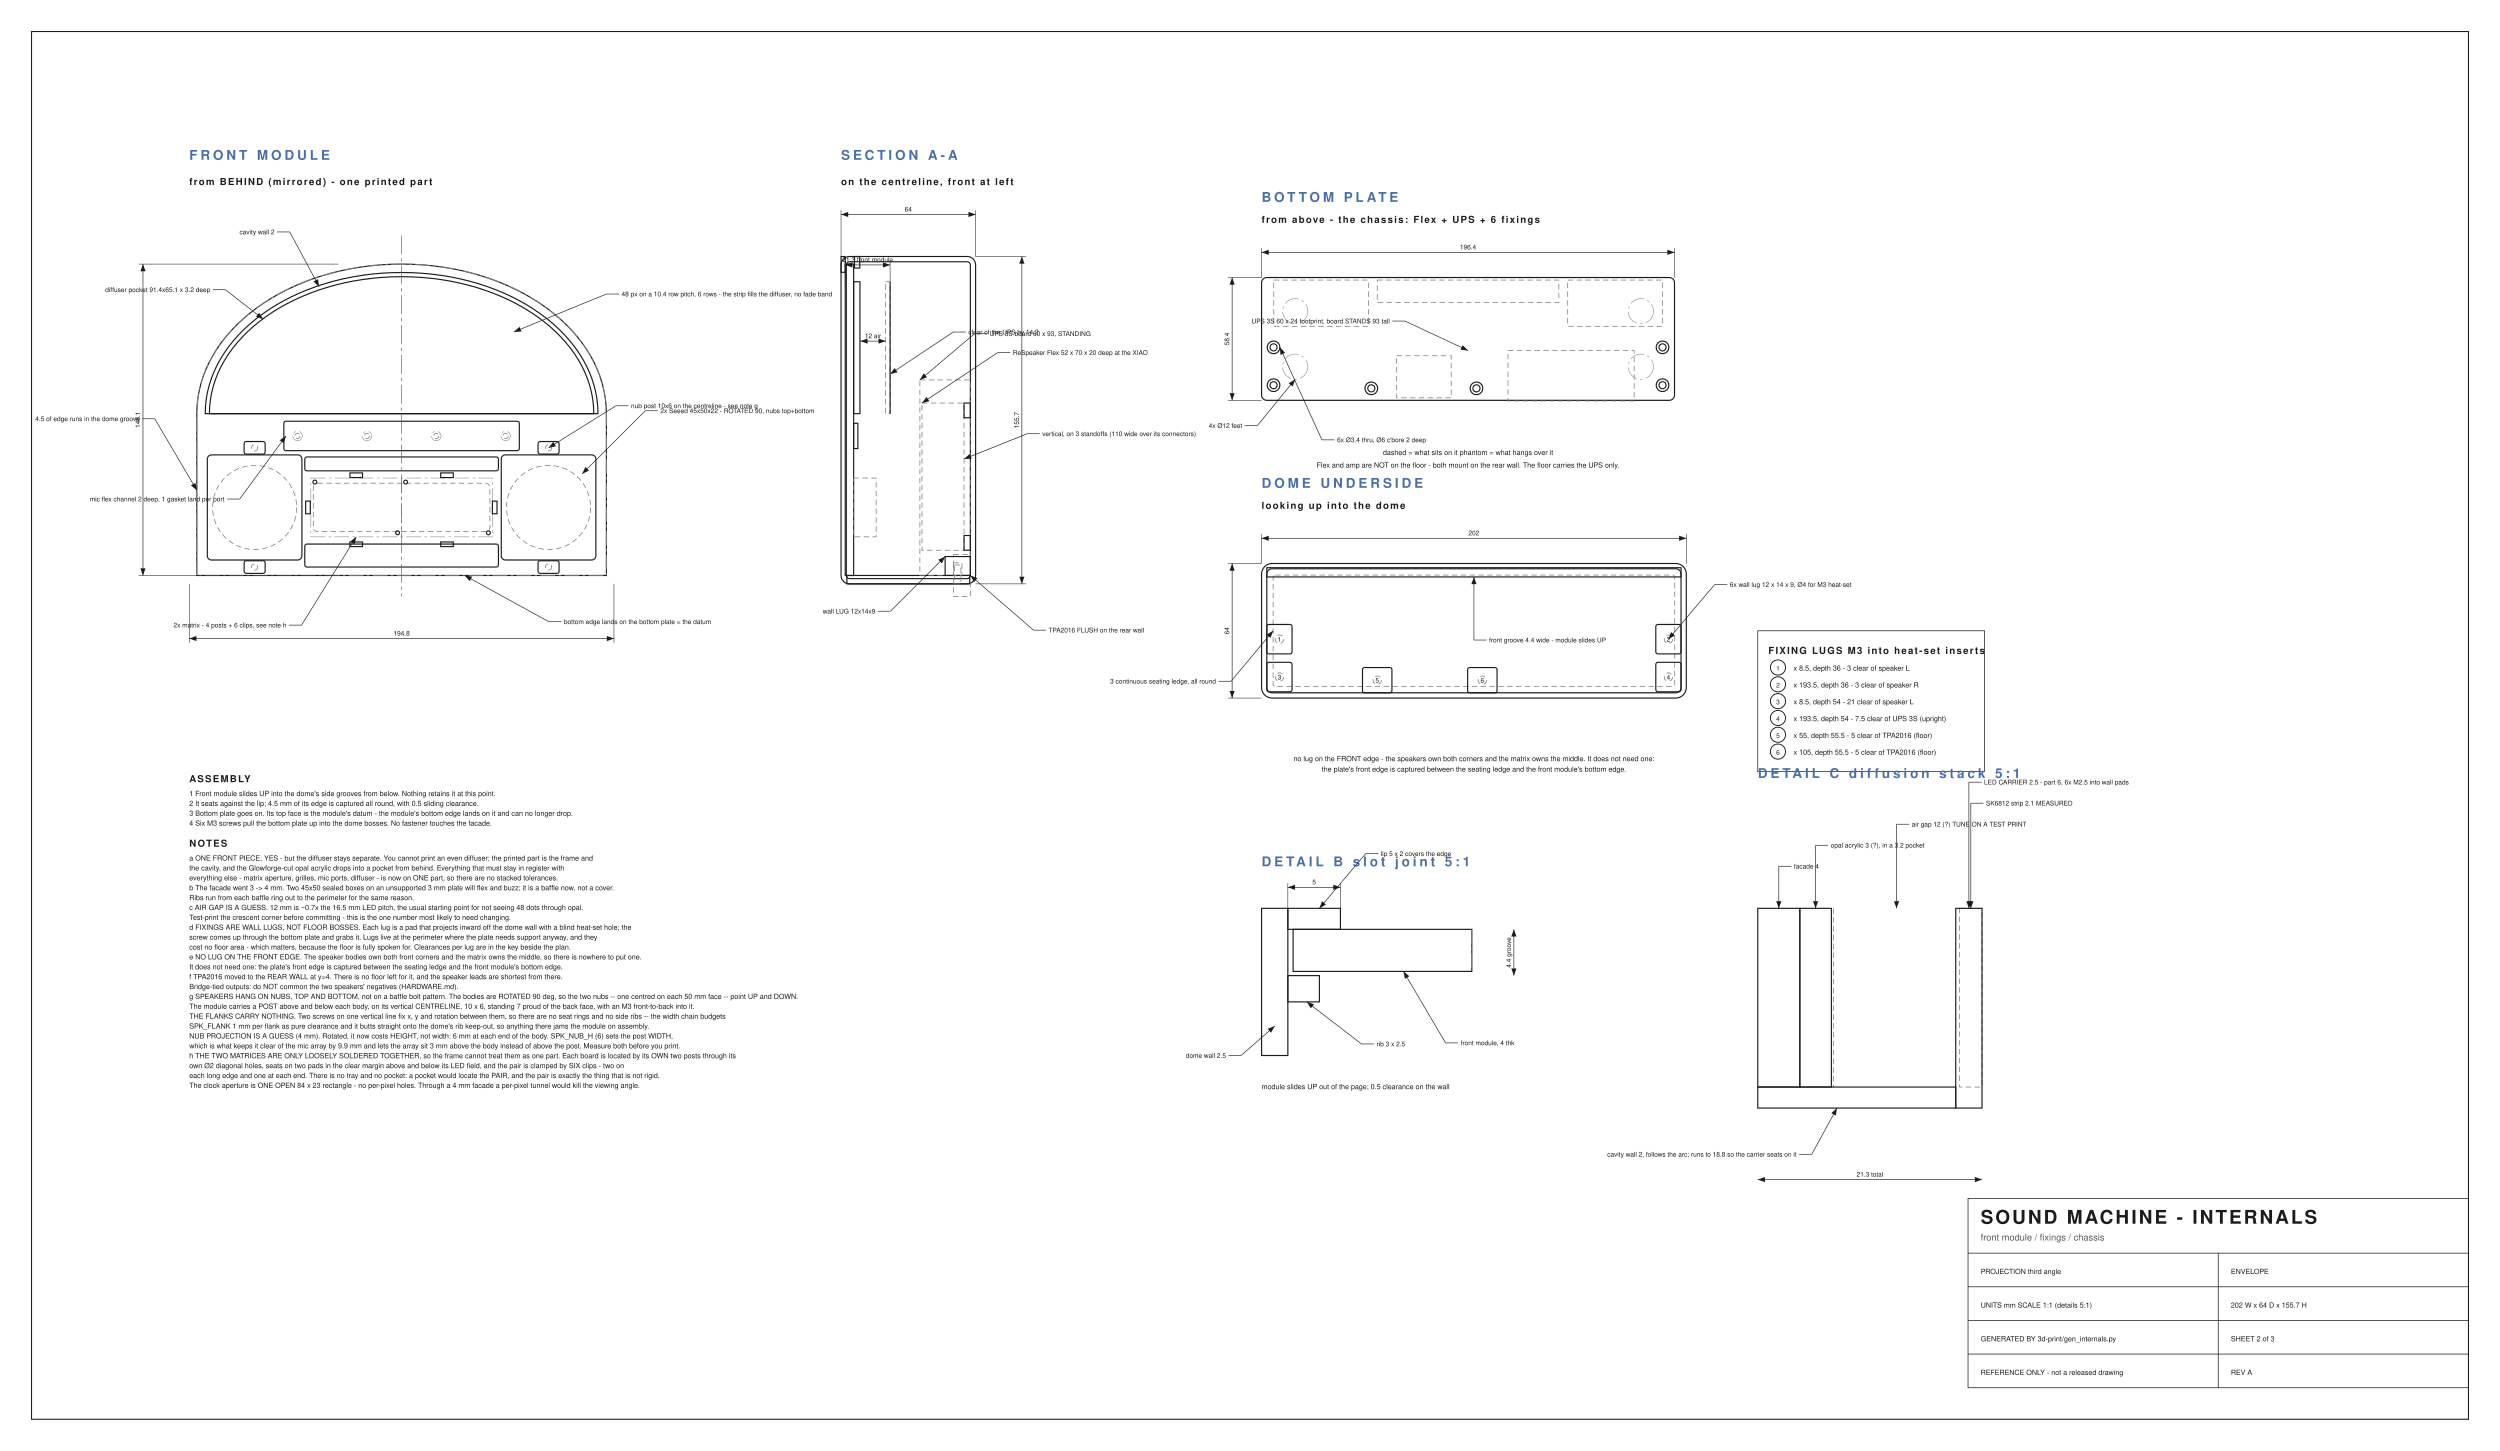
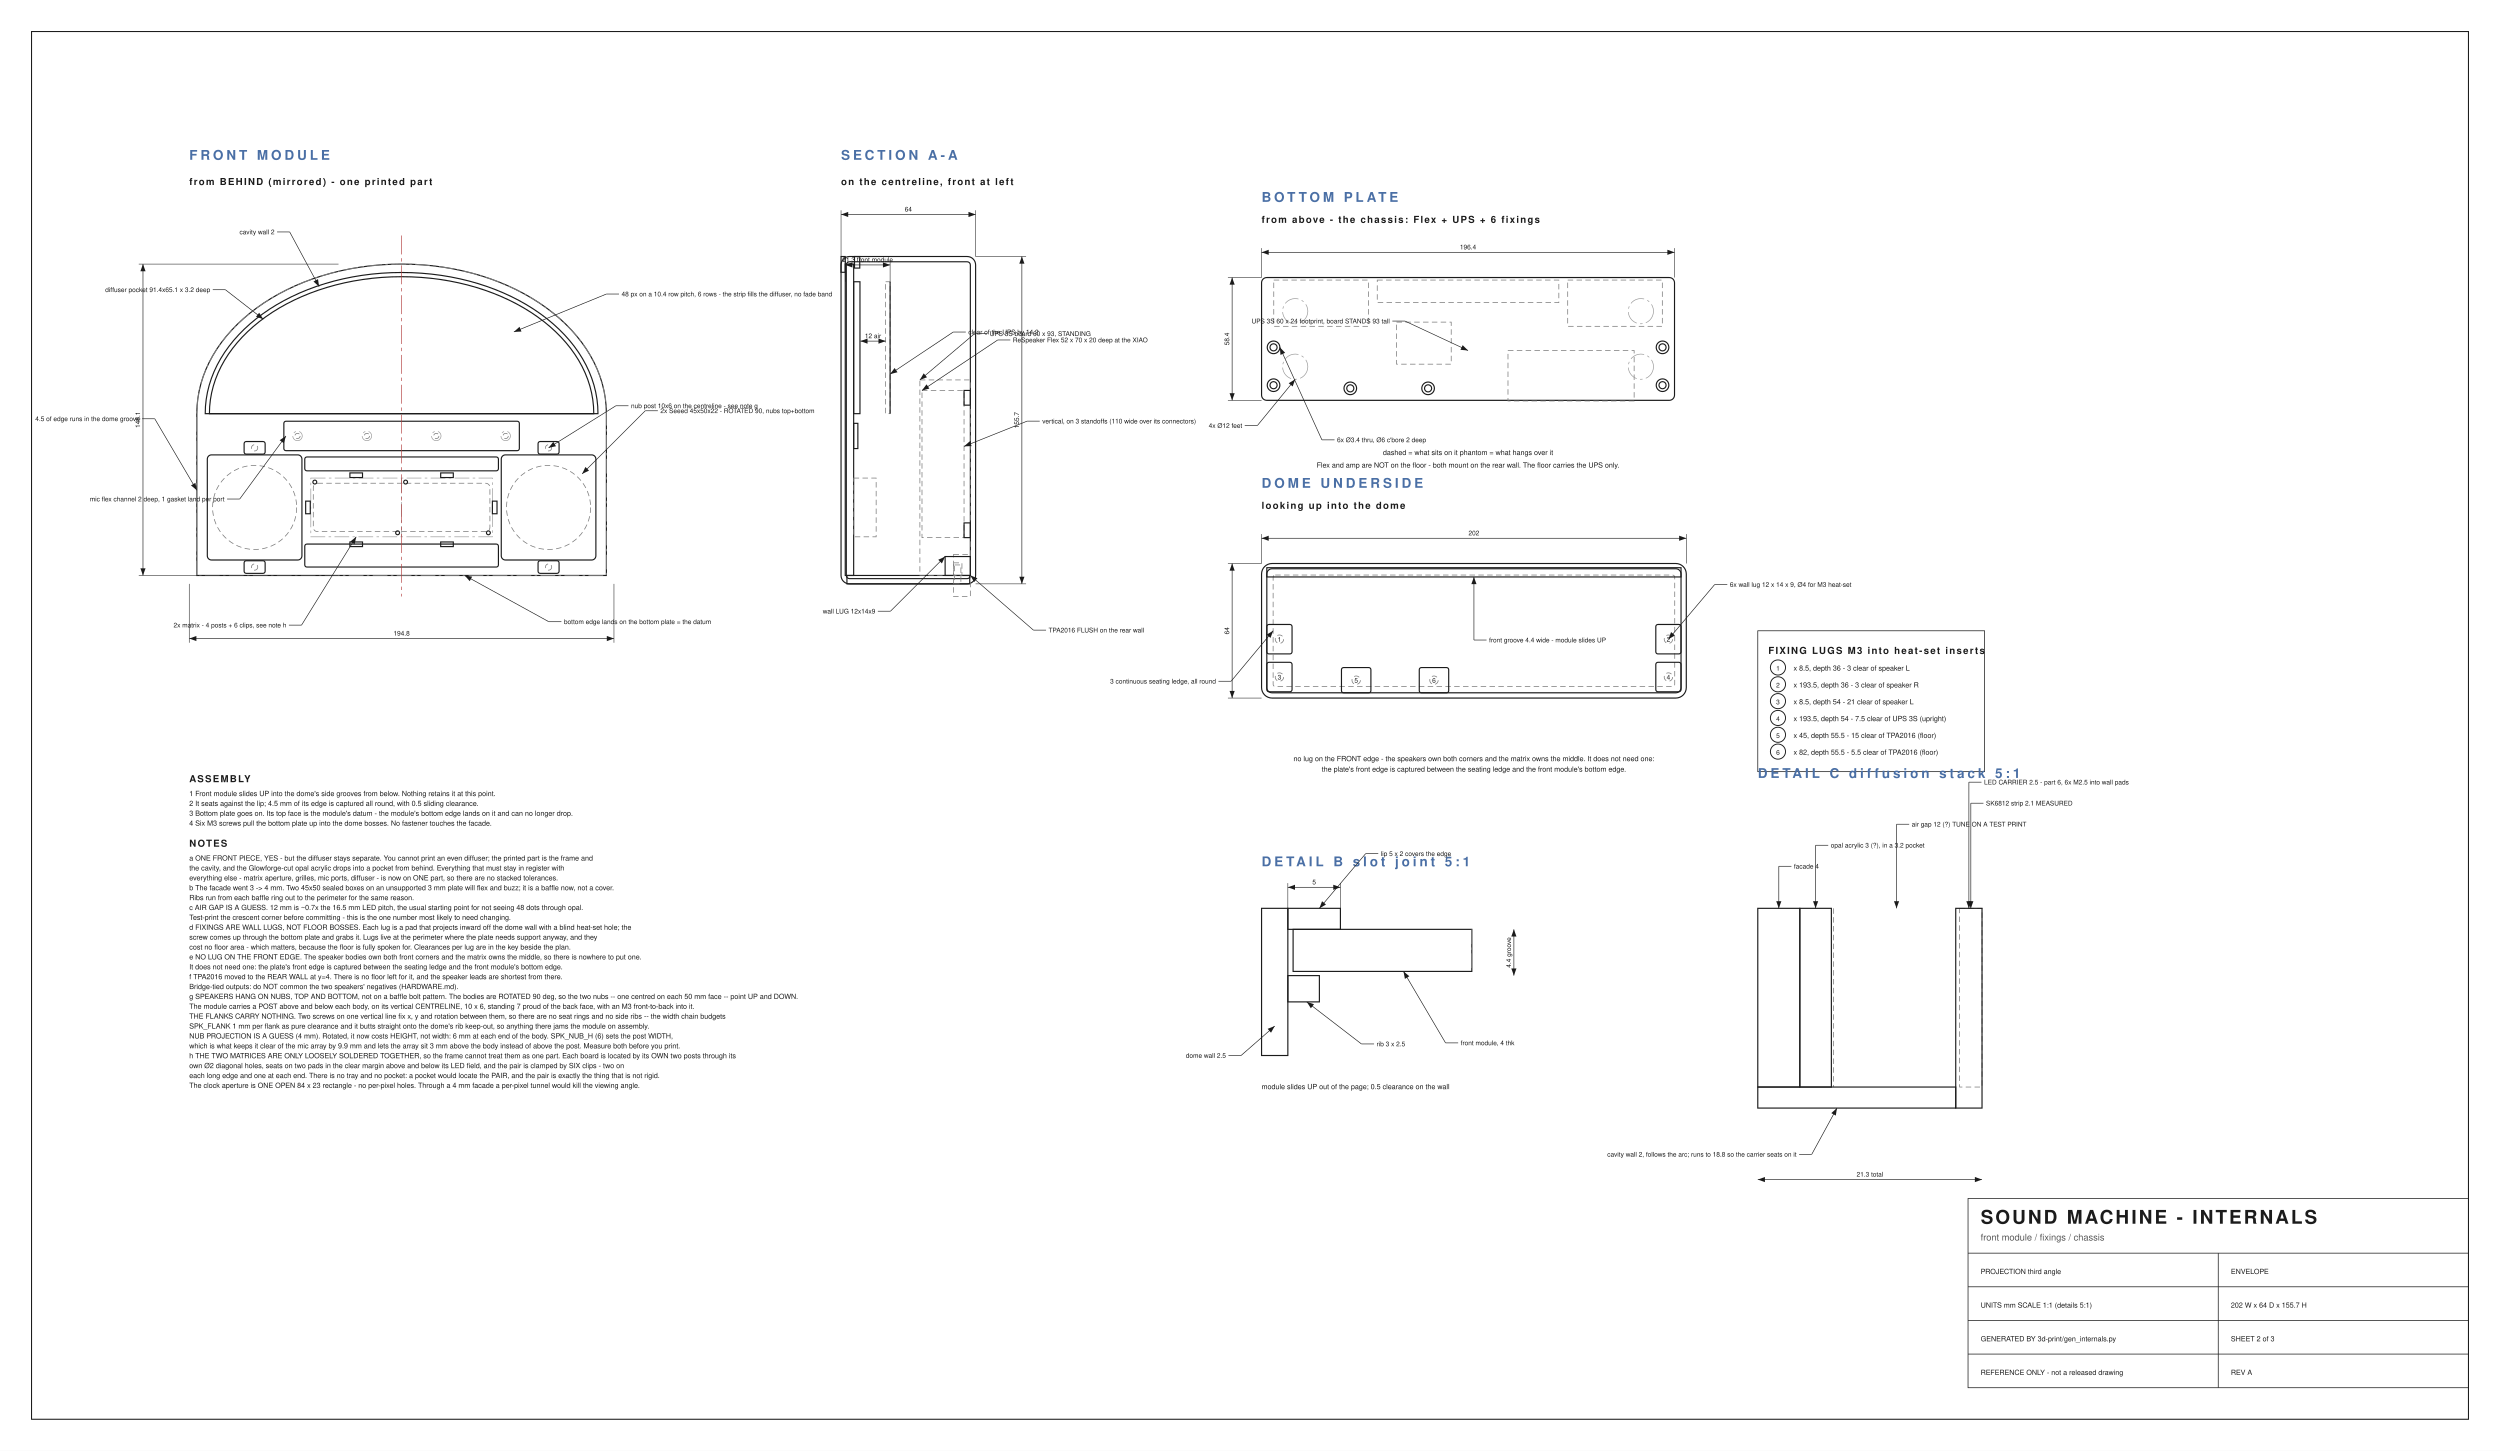
<svg xmlns="http://www.w3.org/2000/svg" version="1.1" width="1189mm" height="690mm" viewBox="0 0 1189 690">
  <defs>
    <marker id="arw" viewBox="0 0 10 10" refX="10" refY="5" markerWidth="3.4" markerHeight="3.4" orient="auto-start-reverse" markerUnits="userSpaceOnUse">
      <path d="M0,1.4 L10,5 L0,8.6 z" fill="#1b1b1b" />
    </marker>
    <style>
  text { font-family: "Helvetica Neue", Helvetica, Arial, sans-serif; fill:#1b1b1b; }
  .obj  { fill:none; stroke:#1b1b1b; stroke-width:0.55; }
  .hid  { fill:none; stroke:#7a7a7a; stroke-width:0.35; stroke-dasharray:2.6 1.6; }
  .phan { fill:none; stroke:#9a9a9a; stroke-width:0.32; stroke-dasharray:7 1.6 1.2 1.6; }
  .led  { fill:none; stroke:#9a9a9a; stroke-width:0.3; }
  .ctr  { fill:none; stroke:#b03a3a; stroke-width:0.3;  stroke-dasharray:9 1.8 1.6 1.8; }
  .dim  { fill:none; stroke:#1b1b1b; stroke-width:0.3; }
  .ext  { fill:none; stroke:#1b1b1b; stroke-width:0.25; }
  .traj { fill:none; stroke:#4a6fa5; stroke-width:0.35; stroke-dasharray:5 2; }
  .bal  { fill:#ffffff; stroke:#1b1b1b; stroke-width:0.45; }
  .dtx  { font-size:3.1px; }
  .balt { font-size:4.4px; font-weight:600; }
  .note { font-size:3.4px; }
  .lbl  { font-size:4.6px; font-weight:600; letter-spacing:0.6px; }
  .blk  { font-size:6.4px; font-weight:700; letter-spacing:1.4px; fill:#4a6fa5; }
  .ttl  { font-size:9px;   font-weight:700; letter-spacing:1px; }
  .sub  { font-size:4.4px; fill:#555; }
  .frame{ fill:none; stroke:#1b1b1b; stroke-width:0.5; }
  .tb   { fill:none; stroke:#1b1b1b; stroke-width:0.35; }
</style>
  </defs>
  <rect x="0" y="0" width="1189" height="690" fill="#ffffff" />
  <rect class="frame" x="15" y="15" width="1159" height="660" />
  <g id="FRONT-MODULE" transform="translate(90,122)">
    <text class="blk" x="0" y="-46" text-anchor="start">FRONT MODULE</text>
    <text class="lbl" x="0" y="-34" text-anchor="start">from BEHIND (mirrored) - one printed part</text>
    <g id="fm-body">
      <path class="obj" d="M3.6,151.69 V74.74 A97.4,71.14 0 0 1 198.4,74.74 V151.69 Z" />
      <path class="phan" d="M3.6,151.69 V74.74 A97.4,71.14 0 0 1 198.4,74.74 V151.69 Z" />
      <path class="obj" d="M9.6,74.74 A91.4,65.14 0 0 1 192.4,74.74 Z" />
      <path class="obj" d="M7.6,74.74 A93.4,67.14 0 0 1 194.4,74.74 Z" />
      <rect class="phan" x="57.82" y="105.37" width="86.36" height="27.94" />
      <line class="phan" x1="101" y1="105.37" x2="101" y2="133.31" />
      <path class="hid" d="M61,107.84 H141 A2,2 0 0 1 143,109.84 V128.84 A2,2 0 0 1 141,130.84 H61 A2,2 0 0 1 59,128.84 V109.84 A2,2 0 0 1 61,107.84 Z" />
      <circle class="obj" cx="59.725" cy="107.275" r="0.925" />
      <circle class="obj" cx="99.095" cy="131.405" r="0.925" />
      <circle class="obj" cx="102.905" cy="107.275" r="0.925" />
      <circle class="obj" cx="142.275" cy="131.405" r="0.925" />
      <rect class="obj" x="76.41" y="135.76" width="6" height="2.2" />
      <rect class="obj" x="76.41" y="102.92" width="6" height="2.2" />
      <rect class="obj" x="119.59" y="135.76" width="6" height="2.2" />
      <rect class="obj" x="119.59" y="102.92" width="6" height="2.2" />
      <rect class="obj" x="55.37" y="116.34" width="2.2" height="6" />
      <rect class="obj" x="144.18" y="116.34" width="2.2" height="6" />
      <path class="obj" d="M10.6,94.34 H51.6 A2,2 0 0 1 53.6,96.34 V142.34 A2,2 0 0 1 51.6,144.34 H10.6 A2,2 0 0 1 8.6,142.34 V96.34 A2,2 0 0 1 10.6,94.34 Z" />
      <circle class="hid" cx="31.1" cy="119.34" r="20" />
      <path class="obj" d="M27.1,144.69 H35.1 A1,1 0 0 1 36.1,145.69 V149.69 A1,1 0 0 1 35.1,150.69 H27.1 A1,1 0 0 1 26.1,149.69 V145.69 A1,1 0 0 1 27.1,144.69 Z" />
      <circle class="hid" cx="31.1" cy="147.69" r="1.5" />
      <path class="obj" d="M27.1,87.99 H35.1 A1,1 0 0 1 36.1,88.99 V92.99 A1,1 0 0 1 35.1,93.99 H27.1 A1,1 0 0 1 26.1,92.99 V88.99 A1,1 0 0 1 27.1,87.99 Z" />
      <circle class="hid" cx="31.1" cy="90.99" r="1.5" />
      <path class="obj" d="M150.4,94.34 H191.4 A2,2 0 0 1 193.4,96.34 V142.34 A2,2 0 0 1 191.4,144.34 H150.4 A2,2 0 0 1 148.4,142.34 V96.34 A2,2 0 0 1 150.4,94.34 Z" />
      <circle class="hid" cx="170.9" cy="119.34" r="20" />
      <path class="obj" d="M166.9,144.69 H174.9 A1,1 0 0 1 175.9,145.69 V149.69 A1,1 0 0 1 174.9,150.69 H166.9 A1,1 0 0 1 165.9,149.69 V145.69 A1,1 0 0 1 166.9,144.69 Z" />
      <circle class="hid" cx="170.9" cy="147.69" r="1.5" />
      <path class="obj" d="M166.9,87.99 H174.9 A1,1 0 0 1 175.9,88.99 V92.99 A1,1 0 0 1 174.9,93.99 H166.9 A1,1 0 0 1 165.9,92.99 V88.99 A1,1 0 0 1 166.9,87.99 Z" />
      <circle class="hid" cx="170.9" cy="90.99" r="1.5" />
      <path class="obj" d="M55.95,136.76 H146.05 A1,1 0 0 1 147.05,137.76 V146.69 A1,1 0 0 1 146.05,147.69 H55.95 A1,1 0 0 1 54.95,146.69 V137.76 A1,1 0 0 1 55.95,136.76 Z" />
      <path class="obj" d="M55.95,95.34 H146.05 A1,1 0 0 1 147.05,96.34 V100.92 A1,1 0 0 1 146.05,101.92 H55.95 A1,1 0 0 1 54.95,100.92 V96.34 A1,1 0 0 1 55.95,95.34 Z" />
      <path class="obj" d="M46,78.34 H156 A1,1 0 0 1 157,79.34 V91.34 A1,1 0 0 1 156,92.34 H46 A1,1 0 0 1 45,91.34 V79.34 A1,1 0 0 1 46,78.34 Z" />
      <circle class="hid" cx="51.5" cy="85.34" r="1.25" />
      <circle class="phan" cx="51.5" cy="85.34" r="2.25" />
      <circle class="hid" cx="84.5" cy="85.34" r="1.25" />
      <circle class="phan" cx="84.5" cy="85.34" r="2.25" />
      <circle class="hid" cx="117.5" cy="85.34" r="1.25" />
      <circle class="phan" cx="117.5" cy="85.34" r="2.25" />
      <circle class="hid" cx="150.5" cy="85.34" r="1.25" />
      <circle class="phan" cx="150.5" cy="85.34" r="2.25" />
    </g>
    <g id="fm-dims">
      <line class="ctr" x1="101" y1="-10" x2="101" y2="161.69" />
      <line class="ext" x1="0" y1="155.69" x2="0" y2="183.69" />
      <line class="ext" x1="202" y1="155.69" x2="202" y2="183.69" />
      <line class="dim" x1="0" y1="181.69" x2="202" y2="181.69" marker-start="url(#arw)" marker-end="url(#arw)" />
      <text class="dtx" x="101" y="180.29" text-anchor="middle">194.8</text>
      <line class="ext" x1="71" y1="3.6" x2="-24" y2="3.6" />
      <line class="ext" x1="71" y1="151.69" x2="-24" y2="151.69" />
      <line class="dim" x1="-22" y1="3.6" x2="-22" y2="151.69" marker-start="url(#arw)" marker-end="url(#arw)" />
      <text class="dtx" x="-23.4" y="77.645" text-anchor="middle" transform="rotate(-90 -23.4 77.645)">148.1</text>
      <line class="dim" x1="35.192" y1="29.793" x2="17.192" y2="15.793" marker-start="url(#arw)" />
      <line class="dim" x1="17.192" y1="15.793" x2="11.192" y2="15.793" />
      <text class="dtx" x="9.992" y="16.893" text-anchor="end">diffuser pocket 91.4x65.1 x 3.2 deep</text>
      <line class="dim" x1="61.772" y1="14.314" x2="47.772" y2="-11.686" marker-start="url(#arw)" />
      <line class="dim" x1="47.772" y1="-11.686" x2="41.772" y2="-11.686" />
      <text class="dtx" x="40.572" y="-10.586" text-anchor="end">cavity wall 2</text>
      <line class="dim" x1="154.4" y1="35.841" x2="198.4" y2="17.841" marker-start="url(#arw)" />
      <line class="dim" x1="198.4" y1="17.841" x2="204.4" y2="17.841" />
      <text class="dtx" x="205.6" y="18.941" text-anchor="start">48 px on a 10.4 row pitch, 6 rows - the strip fills the diffuser, no fade band</text>
      <line class="dim" x1="79.41" y1="133.31" x2="53.41" y2="175.31" marker-start="url(#arw)" />
      <line class="dim" x1="53.41" y1="175.31" x2="47.41" y2="175.31" />
      <text class="dtx" x="46.21" y="176.41" text-anchor="end">2x matrix - 4 posts + 6 clips, see note h</text>
      <line class="dim" x1="186.875" y1="103.365" x2="216.875" y2="73.365" marker-start="url(#arw)" />
      <line class="dim" x1="216.875" y1="73.365" x2="222.875" y2="73.365" />
      <text class="dtx" x="224.075" y="74.465" text-anchor="start">2x Seeed 45x50x22 - ROTATED 90, nubs top+bottom</text>
      <line class="dim" x1="170.9" y1="90.99" x2="202.9" y2="70.99" marker-start="url(#arw)" />
      <line class="dim" x1="202.9" y1="70.99" x2="208.9" y2="70.99" />
      <text class="dtx" x="210.1" y="72.09" text-anchor="start">nub post 10x6 on the centreline - see note g</text>
      <line class="dim" x1="46" y1="85.34" x2="24" y2="115.34" marker-start="url(#arw)" />
      <line class="dim" x1="24" y1="115.34" x2="18" y2="115.34" />
      <text class="dtx" x="16.8" y="116.44" text-anchor="end">mic flex channel 2 deep, 1 gasket land per port</text>
      <line class="dim" x1="3.6" y1="111.167" x2="-16.4" y2="77.167" marker-start="url(#arw)" />
      <line class="dim" x1="-16.4" y1="77.167" x2="-22.4" y2="77.167" />
      <text class="dtx" x="-23.6" y="78.267" text-anchor="end">4.5 of edge runs in the dome groove</text>
      <line class="dim" x1="131" y1="151.69" x2="171" y2="173.69" marker-start="url(#arw)" />
      <line class="dim" x1="171" y1="173.69" x2="177" y2="173.69" />
      <text class="dtx" x="178.2" y="174.79" text-anchor="start">bottom edge lands on the bottom plate = the datum</text>
    </g>
  </g>
  <g id="SECTION-AA" transform="translate(400,122)">
    <text class="blk" x="0" y="-46" text-anchor="start">SECTION A-A</text>
    <text class="lbl" x="0" y="-34" text-anchor="start">on the centreline, front at left</text>
    <g id="sec-dome">
      <path class="obj" d="M4,0 H60 A4,4 0 0 1 64,4 V151.69 A4,4 0 0 1 60,155.69 H4 A4,4 0 0 1 0,151.69 V4 A4,4 0 0 1 4,0 Z" />
      <path class="obj" d="M4,2.5 H60 A1.5,1.5 0 0 1 61.5,4 V151.69 A1.5,1.5 0 0 1 60,153.19 H4 A1.5,1.5 0 0 1 2.5,151.69 V4 A1.5,1.5 0 0 1 4,2.5 Z" />
      <rect class="obj" x="0" y="0" width="2" height="7.5" />
      <rect class="obj" x="6.4" y="0" width="2.5" height="5.5" />
    </g>
    <g id="sec-front-module">
      <rect class="obj" x="2" y="3.6" width="4" height="148.09" />
      <rect class="obj" x="6" y="12" width="3" height="62.74" />
      <rect class="hid" x="21.2" y="12" width="2.13" height="62.74" />
      <line class="obj" x1="23.33" y1="12" x2="23.33" y2="74.74" />
      <rect class="hid" x="6" y="105.37" width="10.7" height="27.94" />
      <rect class="obj" x="6" y="79.34" width="2" height="12" />
    </g>
    <g id="sec-internals">
      <rect class="obj" x="2.8" y="151.69" width="58.4" height="4" />
      <rect class="hid" x="37.5" y="58.69" width="24" height="93" />
      <rect class="hid" x="53.5" y="141.69" width="8" height="20" />
-       <rect class="hid" x="38.5" y="69.69" width="20" height="70" />
-       <rect class="obj" x="58.5" y="132.69" width="3" height="7" />
-       <rect class="obj" x="58.5" y="69.69" width="3" height="7" />
+       <rect class="hid" x="38.5" y="63.69" width="20" height="70" />
+       <rect class="obj" x="58.5" y="126.69" width="3" height="7" />
+       <rect class="obj" x="58.5" y="63.69" width="3" height="7" />
      <rect class="obj" x="49.5" y="142.69" width="12" height="9" />
      <rect class="hid" x="53.5" y="145.69" width="4" height="6" />
      <rect class="hid" x="54" y="146.69" width="3" height="9" />
    </g>
    <g id="sec-dims">
      <line class="ext" x1="0" y1="0" x2="0" y2="-22" />
      <line class="ext" x1="64" y1="0" x2="64" y2="-22" />
      <line class="dim" x1="0" y1="-20" x2="64" y2="-20" marker-start="url(#arw)" marker-end="url(#arw)" />
      <text class="dtx" x="32" y="-21.4" text-anchor="middle">64</text>
      <line class="ext" x1="64" y1="0" x2="88" y2="0" />
      <line class="ext" x1="64" y1="155.69" x2="88" y2="155.69" />
      <line class="dim" x1="86" y1="0" x2="86" y2="155.69" marker-start="url(#arw)" marker-end="url(#arw)" />
      <text class="dtx" x="84.6" y="77.845" text-anchor="middle" transform="rotate(-90 84.6 77.845)">155.7</text>
      <line class="ext" x1="2" y1="12" x2="2" y2="2" />
      <line class="ext" x1="23.33" y1="12" x2="23.33" y2="2" />
      <line class="dim" x1="2" y1="4" x2="23.33" y2="4" marker-start="url(#arw)" marker-end="url(#arw)" />
      <text class="dtx" x="12.665" y="2.6" text-anchor="middle">21.3 front module</text>
      <line class="dim" x1="9.2" y1="40.233" x2="21.2" y2="40.233" marker-start="url(#arw)" marker-end="url(#arw)" />
      <text class="dtx" x="15.2" y="38.833" text-anchor="middle">12 air</text>
      <line class="dim" x1="23.33" y1="55.918" x2="53.33" y2="35.918" marker-start="url(#arw)" />
      <line class="dim" x1="53.33" y1="35.918" x2="59.33" y2="35.918" />
      <text class="dtx" x="60.53" y="37.018" text-anchor="start">clear of the UPS by 14.2</text>
      <line class="dim" x1="37.5" y1="58.69" x2="63.5" y2="36.69" marker-start="url(#arw)" />
      <line class="dim" x1="63.5" y1="36.69" x2="69.5" y2="36.69" />
      <text class="dtx" x="70.7" y="37.79" text-anchor="start">UPS 3S board 60 x 93, STANDING</text>
      <line class="dim" x1="61.5" y1="151.69" x2="91.5" y2="177.69" marker-start="url(#arw)" />
      <line class="dim" x1="91.5" y1="177.69" x2="97.5" y2="177.69" />
      <text class="dtx" x="98.7" y="178.79" text-anchor="start">TPA2016 FLUSH on the rear wall</text>
      <line class="dim" x1="49.5" y1="142.69" x2="23.5" y2="168.69" marker-start="url(#arw)" />
      <line class="dim" x1="23.5" y1="168.69" x2="17.5" y2="168.69" />
      <text class="dtx" x="16.3" y="169.79" text-anchor="end">wall LUG 12x14x9</text>
-       <line class="dim" x1="38.5" y1="69.69" x2="74.5" y2="45.69" marker-start="url(#arw)" />
-       <line class="dim" x1="74.5" y1="45.69" x2="80.5" y2="45.69" />
-       <text class="dtx" x="81.7" y="46.79" text-anchor="start">ReSpeaker Flex 52 x 70 x 20 deep at the XIAO</text>
-       <line class="dim" x1="58.5" y1="96.29" x2="88.5" y2="84.29" marker-start="url(#arw)" />
-       <line class="dim" x1="88.5" y1="84.29" x2="94.5" y2="84.29" />
-       <text class="dtx" x="95.7" y="85.39" text-anchor="start">vertical, on 3 standoffs (110 wide over its connectors)</text>
+       <line class="dim" x1="38.5" y1="63.69" x2="74.5" y2="39.69" marker-start="url(#arw)" />
+       <line class="dim" x1="74.5" y1="39.69" x2="80.5" y2="39.69" />
+       <text class="dtx" x="81.7" y="40.79" text-anchor="start">ReSpeaker Flex 52 x 70 x 20 deep at the XIAO</text>
+       <line class="dim" x1="58.5" y1="90.29" x2="88.5" y2="78.29" marker-start="url(#arw)" />
+       <line class="dim" x1="88.5" y1="78.29" x2="94.5" y2="78.29" />
+       <text class="dtx" x="95.7" y="79.39" text-anchor="start">vertical, on 3 standoffs (110 wide over its connectors)</text>
    </g>
  </g>
  <g id="BOTTOM-PLATE" transform="translate(600,132)">
    <text class="blk" x="0" y="-36" text-anchor="start">BOTTOM PLATE</text>
    <text class="lbl" x="0" y="-26" text-anchor="start">from above - the chassis: Flex + UPS + 6 fixings</text>
    <g id="bp-body">
      <path class="obj" d="M2.5,0 H193.9 A2.5,2.5 0 0 1 196.4,2.5 V55.9 A2.5,2.5 0 0 1 193.9,58.4 H2.5 A2.5,2.5 0 0 1 0,55.9 V2.5 A2.5,2.5 0 0 1 2.5,0 Z" />
      <rect class="hid" x="5.8" y="1.2" width="45" height="22" />
      <rect class="hid" x="145.6" y="1.2" width="45" height="22" />
      <rect class="hid" x="55.02" y="1.2" width="86.36" height="10.7" />
      <rect class="hid" x="117.2" y="34.7" width="60" height="24" />
-       <rect class="hid" x="64.2" y="37.2" width="26" height="20" />
+       <rect class="hid" x="64.2" y="21.2" width="26" height="20" />
      <circle class="obj" cx="5.7" cy="33.2" r="1.7" />
      <circle class="obj" cx="5.7" cy="33.2" r="3" />
      <circle class="obj" cx="190.7" cy="33.2" r="1.7" />
      <circle class="obj" cx="190.7" cy="33.2" r="3" />
      <circle class="obj" cx="5.7" cy="51.2" r="1.7" />
      <circle class="obj" cx="5.7" cy="51.2" r="3" />
      <circle class="obj" cx="190.7" cy="51.2" r="1.7" />
      <circle class="obj" cx="190.7" cy="51.2" r="3" />
-       <circle class="obj" cx="52.2" cy="52.7" r="1.7" />
-       <circle class="obj" cx="52.2" cy="52.7" r="3" />
-       <circle class="obj" cx="102.2" cy="52.7" r="1.7" />
-       <circle class="obj" cx="102.2" cy="52.7" r="3" />
+       <circle class="obj" cx="42.2" cy="52.7" r="1.7" />
+       <circle class="obj" cx="42.2" cy="52.7" r="3" />
+       <circle class="obj" cx="79.2" cy="52.7" r="1.7" />
+       <circle class="obj" cx="79.2" cy="52.7" r="3" />
      <circle class="phan" cx="16" cy="16" r="6" />
      <circle class="phan" cx="16" cy="42.4" r="6" />
      <circle class="phan" cx="180.4" cy="16" r="6" />
      <circle class="phan" cx="180.4" cy="42.4" r="6" />
    </g>
    <g id="bp-dims">
      <line class="ext" x1="0" y1="0" x2="0" y2="-14" />
      <line class="ext" x1="196.4" y1="0" x2="196.4" y2="-14" />
      <line class="dim" x1="0" y1="-12" x2="196.4" y2="-12" marker-start="url(#arw)" marker-end="url(#arw)" />
      <text class="dtx" x="98.2" y="-13.4" text-anchor="middle">196.4</text>
      <line class="ext" x1="0" y1="0" x2="-16" y2="0" />
      <line class="ext" x1="0" y1="58.4" x2="-16" y2="58.4" />
      <line class="dim" x1="-14" y1="0" x2="-14" y2="58.4" marker-start="url(#arw)" marker-end="url(#arw)" />
      <text class="dtx" x="-15.4" y="29.2" text-anchor="middle" transform="rotate(-90 -15.4 29.2)">58.4</text>
      <text class="note" x="98.2" y="90.4" text-anchor="middle">Flex and amp are NOT on the floor - both mount on the rear wall. The floor carries the UPS only.</text>
      <line class="dim" x1="98.2" y1="34.7" x2="68.2" y2="20.7" marker-start="url(#arw)" />
      <line class="dim" x1="68.2" y1="20.7" x2="62.2" y2="20.7" />
      <text class="dtx" x="61" y="21.8" text-anchor="end">UPS 3S 60 x 24 footprint, board STANDS 93 tall</text>
      <line class="dim" x1="8.7" y1="33.2" x2="28.7" y2="77.2" marker-start="url(#arw)" />
      <line class="dim" x1="28.7" y1="77.2" x2="34.7" y2="77.2" />
      <text class="dtx" x="35.9" y="78.3" text-anchor="start">6x Ø3.4 thru, Ø6 c'bore 2 deep</text>
      <line class="dim" x1="16" y1="48.4" x2="-2" y2="70.4" marker-start="url(#arw)" />
      <line class="dim" x1="-2" y1="70.4" x2="-8" y2="70.4" />
      <text class="dtx" x="-9.2" y="71.5" text-anchor="end">4x Ø12 feet</text>
      <text class="note" x="98.2" y="84.4" text-anchor="middle">dashed = what sits on it   phantom = what hangs over it</text>
    </g>
  </g>
  <g id="DOME-UNDERSIDE" transform="translate(600,268)">
    <text class="blk" x="0" y="-36" text-anchor="start">DOME UNDERSIDE</text>
    <text class="lbl" x="0" y="-26" text-anchor="start">looking up into the dome</text>
    <g id="du-body">
      <path class="obj" d="M5,0 H197 A5,5 0 0 1 202,5 V59 A5,5 0 0 1 197,64 H5 A5,5 0 0 1 0,59 V5 A5,5 0 0 1 5,0 Z" />
      <path class="obj" d="M5,2.5 H197 A2.5,2.5 0 0 1 199.5,5 V59 A2.5,2.5 0 0 1 197,61.5 H5 A2.5,2.5 0 0 1 2.5,59 V5 A2.5,2.5 0 0 1 5,2.5 Z" />
      <path class="hid" d="M6.5,5.5 H195.5 A1,1 0 0 1 196.5,6.5 V57.5 A1,1 0 0 1 195.5,58.5 H6.5 A1,1 0 0 1 5.5,57.5 V6.5 A1,1 0 0 1 6.5,5.5 Z" />
      <rect class="obj" x="2.5" y="2" width="197" height="4.4" />
      <path class="obj" d="M3.5,29 H13.5 A1,1 0 0 1 14.5,30 V42 A1,1 0 0 1 13.5,43 H3.5 A1,1 0 0 1 2.5,42 V30 A1,1 0 0 1 3.5,29 Z" />
      <circle class="hid" cx="8.5" cy="36" r="2" />
      <path class="obj" d="M188.5,29 H198.5 A1,1 0 0 1 199.5,30 V42 A1,1 0 0 1 198.5,43 H188.5 A1,1 0 0 1 187.5,42 V30 A1,1 0 0 1 188.5,29 Z" />
      <circle class="hid" cx="193.5" cy="36" r="2" />
      <path class="obj" d="M3.5,47 H13.5 A1,1 0 0 1 14.5,48 V60 A1,1 0 0 1 13.5,61 H3.5 A1,1 0 0 1 2.5,60 V48 A1,1 0 0 1 3.5,47 Z" />
      <circle class="hid" cx="8.5" cy="54" r="2" />
      <path class="obj" d="M188.5,47 H198.5 A1,1 0 0 1 199.5,48 V60 A1,1 0 0 1 198.5,61 H188.5 A1,1 0 0 1 187.5,60 V48 A1,1 0 0 1 188.5,47 Z" />
      <circle class="hid" cx="193.5" cy="54" r="2" />
-       <path class="obj" d="M49,49.5 H61 A1,1 0 0 1 62,50.5 V60.5 A1,1 0 0 1 61,61.5 H49 A1,1 0 0 1 48,60.5 V50.5 A1,1 0 0 1 49,49.5 Z" />
-       <circle class="hid" cx="55" cy="55.5" r="2" />
-       <path class="obj" d="M99,49.5 H111 A1,1 0 0 1 112,50.5 V60.5 A1,1 0 0 1 111,61.5 H99 A1,1 0 0 1 98,60.5 V50.5 A1,1 0 0 1 99,49.5 Z" />
-       <circle class="hid" cx="105" cy="55.5" r="2" />
+       <path class="obj" d="M39,49.5 H51 A1,1 0 0 1 52,50.5 V60.5 A1,1 0 0 1 51,61.5 H39 A1,1 0 0 1 38,60.5 V50.5 A1,1 0 0 1 39,49.5 Z" />
+       <circle class="hid" cx="45" cy="55.5" r="2" />
+       <path class="obj" d="M76,49.5 H88 A1,1 0 0 1 89,50.5 V60.5 A1,1 0 0 1 88,61.5 H76 A1,1 0 0 1 75,60.5 V50.5 A1,1 0 0 1 76,49.5 Z" />
+       <circle class="hid" cx="82" cy="55.5" r="2" />
    </g>
    <g id="du-dims">
      <line class="ext" x1="0" y1="0" x2="0" y2="-14" />
      <line class="ext" x1="202" y1="0" x2="202" y2="-14" />
      <line class="dim" x1="0" y1="-12" x2="202" y2="-12" marker-start="url(#arw)" marker-end="url(#arw)" />
      <text class="dtx" x="101" y="-13.4" text-anchor="middle">202</text>
      <line class="ext" x1="0" y1="0" x2="-16" y2="0" />
      <line class="ext" x1="0" y1="64" x2="-16" y2="64" />
      <line class="dim" x1="-14" y1="0" x2="-14" y2="64" marker-start="url(#arw)" marker-end="url(#arw)" />
      <text class="dtx" x="-15.4" y="32" text-anchor="middle" transform="rotate(-90 -15.4 32)">64</text>
      <line class="dim" x1="5.5" y1="32" x2="-14.5" y2="56" marker-start="url(#arw)" />
      <line class="dim" x1="-14.5" y1="56" x2="-20.5" y2="56" />
      <text class="dtx" x="-21.7" y="57.1" text-anchor="end">3 continuous seating ledge, all round</text>
      <line class="dim" x1="101" y1="6.4" x2="101" y2="36.4" marker-start="url(#arw)" />
      <line class="dim" x1="101" y1="36.4" x2="107" y2="36.4" />
      <text class="dtx" x="108.2" y="37.5" text-anchor="start">front groove 4.4 wide - module slides UP</text>
      <text class="dtx" x="8.5" y="37.2" text-anchor="middle">1</text>
      <text class="dtx" x="193.5" y="37.2" text-anchor="middle">2</text>
      <text class="dtx" x="8.5" y="55.2" text-anchor="middle">3</text>
      <text class="dtx" x="193.5" y="55.2" text-anchor="middle">4</text>
-       <text class="dtx" x="55" y="56.7" text-anchor="middle">5</text>
-       <text class="dtx" x="105" y="56.7" text-anchor="middle">6</text>
+       <text class="dtx" x="45" y="56.7" text-anchor="middle">5</text>
+       <text class="dtx" x="82" y="56.7" text-anchor="middle">6</text>
      <line class="dim" x1="193.5" y1="36" x2="215.5" y2="10" marker-start="url(#arw)" />
      <line class="dim" x1="215.5" y1="10" x2="221.5" y2="10" />
      <text class="dtx" x="222.7" y="11.1" text-anchor="start">6x wall lug 12 x 14 x 9, Ø4 for M3 heat-set</text>
      <text class="note" x="101" y="94" text-anchor="middle">no lug on the FRONT edge - the speakers own both corners and the matrix owns the middle. It does not need one:</text>
      <text class="note" x="101" y="99" text-anchor="middle">the plate's front edge is captured between the seating ledge and the front module's bottom edge.</text>
    </g>
  </g>
  <g id="BOSS-LEGEND" transform="translate(836,300)">
    <rect class="tb" x="0" y="0" width="107.86" height="67" />
    <text class="lbl" x="5" y="11" text-anchor="start">FIXING LUGS  M3 into heat-set inserts</text>
    <circle class="bal" cx="9.6" cy="17.46" r="3.6" />
    <text class="dtx" x="9.6" y="18.96" text-anchor="middle">1</text>
    <text class="note" x="17" y="18.96" text-anchor="start">x 8.5, depth 36   -   3 clear of speaker L</text>
    <circle class="bal" cx="9.6" cy="25.46" r="3.6" />
    <text class="dtx" x="9.6" y="26.96" text-anchor="middle">2</text>
    <text class="note" x="17" y="26.96" text-anchor="start">x 193.5, depth 36   -   3 clear of speaker R</text>
    <circle class="bal" cx="9.6" cy="33.46" r="3.6" />
    <text class="dtx" x="9.6" y="34.96" text-anchor="middle">3</text>
    <text class="note" x="17" y="34.96" text-anchor="start">x 8.5, depth 54   -   21 clear of speaker L</text>
    <circle class="bal" cx="9.6" cy="41.46" r="3.6" />
    <text class="dtx" x="9.6" y="42.96" text-anchor="middle">4</text>
    <text class="note" x="17" y="42.96" text-anchor="start">x 193.5, depth 54   -   7.5 clear of UPS 3S (upright)</text>
    <circle class="bal" cx="9.6" cy="49.46" r="3.6" />
    <text class="dtx" x="9.6" y="50.96" text-anchor="middle">5</text>
-     <text class="note" x="17" y="50.96" text-anchor="start">x 55, depth 55.5   -   5 clear of TPA2016 (floor)</text>
+     <text class="note" x="17" y="50.96" text-anchor="start">x 45, depth 55.5   -   15 clear of TPA2016 (floor)</text>
    <circle class="bal" cx="9.6" cy="57.46" r="3.6" />
    <text class="dtx" x="9.6" y="58.96" text-anchor="middle">6</text>
-     <text class="note" x="17" y="58.96" text-anchor="start">x 105, depth 55.5   -   5 clear of TPA2016 (floor)</text>
+     <text class="note" x="17" y="58.96" text-anchor="start">x 82, depth 55.5   -   5.5 clear of TPA2016 (floor)</text>
  </g>
  <g id="DETAIL-B" transform="translate(600,432)">
    <text class="blk" x="0" y="-20" text-anchor="start">DETAIL B   slot joint   5:1</text>
    <g id="det-b">
      <rect class="obj" x="0" y="0" width="12.5" height="70" />
      <rect class="obj" x="12.5" y="0" width="25" height="10" />
      <rect class="obj" x="12.5" y="32" width="15" height="12.5" />
      <rect class="obj" x="15" y="10" width="85" height="20" />
      <line class="phan" x1="100" y1="10" x2="100" y2="30" />
      <line class="dim" x1="6.25" y1="56" x2="-9.75" y2="70" marker-start="url(#arw)" />
      <line class="dim" x1="-9.75" y1="70" x2="-15.75" y2="70" />
      <text class="dtx" x="-16.95" y="71.1" text-anchor="end">dome wall 2.5</text>
      <line class="dim" x1="27.5" y1="0" x2="49.5" y2="-26" marker-start="url(#arw)" />
      <line class="dim" x1="49.5" y1="-26" x2="55.5" y2="-26" />
      <text class="dtx" x="56.7" y="-24.9" text-anchor="start">lip 5 x 2 covers the edge</text>
      <line class="dim" x1="21.5" y1="44.5" x2="47.5" y2="64.5" marker-start="url(#arw)" />
      <line class="dim" x1="47.5" y1="64.5" x2="53.5" y2="64.5" />
      <text class="dtx" x="54.7" y="65.6" text-anchor="start">rib 3 x 2.5</text>
      <line class="dim" x1="67.5" y1="30" x2="87.5" y2="64" marker-start="url(#arw)" />
      <line class="dim" x1="87.5" y1="64" x2="93.5" y2="64" />
      <text class="dtx" x="94.7" y="65.1" text-anchor="start">front module, 4 thk</text>
      <line class="dim" x1="120" y1="10" x2="120" y2="32" marker-start="url(#arw)" marker-end="url(#arw)" />
      <text class="dtx" x="118.6" y="21" text-anchor="middle" transform="rotate(-90 118.6 21)">4.4 groove</text>
      <line class="ext" x1="12.5" y1="0" x2="12.5" y2="-12" />
      <line class="ext" x1="37.5" y1="0" x2="37.5" y2="-12" />
      <line class="dim" x1="12.5" y1="-10" x2="37.5" y2="-10" marker-start="url(#arw)" marker-end="url(#arw)" />
      <text class="dtx" x="25" y="-11.4" text-anchor="middle">5</text>
      <text class="note" x="0" y="86" text-anchor="start">module slides UP out of the page; 0.5 clearance on the wall</text>
    </g>
  </g>
  <g id="DETAIL-C" transform="translate(836,432)">
    <text class="blk" x="0" y="-62" text-anchor="start">DETAIL C   diffusion stack   5:1</text>
    <g id="det-c">
      <rect class="obj" x="0" y="0" width="20" height="85" />
      <rect class="obj" x="20" y="0" width="15" height="85" />
      <line class="hid" x1="36" y1="0" x2="36" y2="85" />
      <rect class="hid" x="96" y="0" width="10.65" height="85" />
      <rect class="obj" x="0" y="85" width="94.15" height="10" />
      <rect class="obj" x="94.15" y="0" width="12.5" height="95" />
      <line class="dim" x1="10" y1="0" x2="10" y2="-20" marker-start="url(#arw)" />
      <line class="dim" x1="10" y1="-20" x2="16" y2="-20" />
      <text class="dtx" x="17.2" y="-18.9" text-anchor="start">facade 4</text>
      <line class="dim" x1="27.5" y1="0" x2="27.5" y2="-30" marker-start="url(#arw)" />
      <line class="dim" x1="27.5" y1="-30" x2="33.5" y2="-30" />
      <text class="dtx" x="34.7" y="-28.9" text-anchor="start">opal acrylic 3 (?), in a 3.2 pocket</text>
      <line class="dim" x1="66" y1="0" x2="66" y2="-40" marker-start="url(#arw)" />
      <line class="dim" x1="66" y1="-40" x2="72" y2="-40" />
      <text class="dtx" x="73.2" y="-38.9" text-anchor="start">air gap 12 (?)  TUNE ON A TEST PRINT</text>
      <line class="dim" x1="101.325" y1="0" x2="101.325" y2="-50" marker-start="url(#arw)" />
      <line class="dim" x1="101.325" y1="-50" x2="107.325" y2="-50" />
      <text class="dtx" x="108.525" y="-48.9" text-anchor="start">SK6812 strip 2.1 MEASURED</text>
      <line class="dim" x1="100.4" y1="0" x2="100.4" y2="-60" marker-start="url(#arw)" />
      <line class="dim" x1="100.4" y1="-60" x2="106.4" y2="-60" />
      <text class="dtx" x="107.6" y="-58.9" text-anchor="start">LED CARRIER 2.5 - part 6, 6x M2.5 into wall pads</text>
      <line class="dim" x1="37.66" y1="95" x2="25.66" y2="117" marker-start="url(#arw)" />
      <line class="dim" x1="25.66" y1="117" x2="19.66" y2="117" />
      <text class="dtx" x="18.46" y="118.1" text-anchor="end">cavity wall 2, follows the arc; runs to 18.8 so the carrier seats on it</text>
      <line class="dim" x1="0" y1="129" x2="106.65" y2="129" marker-start="url(#arw)" marker-end="url(#arw)" />
      <text class="dtx" x="53.325" y="127.6" text-anchor="middle">21.3 total</text>
    </g>
  </g>
  <g id="NOTES" transform="translate(90,372)">
    <text class="lbl" x="0" y="0" text-anchor="start">ASSEMBLY</text>
    <text class="note" x="0" y="6.6" text-anchor="start">1   Front module slides UP into the dome's side grooves from below. Nothing retains it at this point.</text>
    <text class="note" x="0" y="11.3" text-anchor="start">2   It seats against the lip; 4.5 mm of its edge is captured all round, with 0.5 sliding clearance.</text>
    <text class="note" x="0" y="16" text-anchor="start">3   Bottom plate goes on. Its top face is the module's datum - the module's bottom edge lands on it and can no longer drop.</text>
    <text class="note" x="0" y="20.7" text-anchor="start">4   Six M3 screws pull the bottom plate up into the dome bosses. No fastener touches the facade.</text>
    <text class="lbl" x="0" y="30.7" text-anchor="start">NOTES</text>
    <text class="note" x="0" y="37.3" text-anchor="start">a   ONE FRONT PIECE, YES - but the diffuser stays separate. You cannot print an even diffuser; the printed part is the frame and</text>
    <text class="note" x="0" y="42" text-anchor="start">    the cavity, and the Glowforge-cut opal acrylic drops into a pocket from behind. Everything that must stay in register with</text>
    <text class="note" x="0" y="46.7" text-anchor="start">    everything else - matrix aperture, grilles, mic ports, diffuser - is now on ONE part, so there are no stacked tolerances.</text>
    <text class="note" x="0" y="51.4" text-anchor="start">b   The facade went 3 -&gt; 4 mm. Two 45x50 sealed boxes on an unsupported 3 mm plate will flex and buzz; it is a baffle now, not a cover.</text>
    <text class="note" x="0" y="56.1" text-anchor="start">    Ribs run from each baffle ring out to the perimeter for the same reason.</text>
    <text class="note" x="0" y="60.8" text-anchor="start">c   AIR GAP IS A GUESS. 12 mm is ~0.7x the 16.5 mm LED pitch, the usual starting point for not seeing 48 dots through opal.</text>
    <text class="note" x="0" y="65.5" text-anchor="start">    Test-print the crescent corner before committing - this is the one number most likely to need changing.</text>
    <text class="note" x="0" y="70.2" text-anchor="start">d   FIXINGS ARE WALL LUGS, NOT FLOOR BOSSES. Each lug is a pad that projects inward off the dome wall with a blind heat-set hole; the</text>
    <text class="note" x="0" y="74.9" text-anchor="start">    screw comes up through the bottom plate and grabs it. Lugs live at the perimeter where the plate needs support anyway, and they</text>
    <text class="note" x="0" y="79.6" text-anchor="start">    cost no floor area - which matters, because the floor is fully spoken for. Clearances per lug are in the key beside the plan.</text>
    <text class="note" x="0" y="84.3" text-anchor="start">e   NO LUG ON THE FRONT EDGE. The speaker bodies own both front corners and the matrix owns the middle, so there is nowhere to put one.</text>
    <text class="note" x="0" y="89" text-anchor="start">    It does not need one: the plate's front edge is captured between the seating ledge and the front module's bottom edge.</text>
    <text class="note" x="0" y="93.7" text-anchor="start">f   TPA2016 moved to the REAR WALL at y=4. There is no floor left for it, and the speaker leads are shortest from there.</text>
    <text class="note" x="0" y="98.4" text-anchor="start">    Bridge-tied outputs: do NOT common the two speakers' negatives (HARDWARE.md).</text>
    <text class="note" x="0" y="103.1" text-anchor="start">g   SPEAKERS HANG ON NUBS, TOP AND BOTTOM, not on a baffle bolt pattern. The bodies are ROTATED 90 deg, so the two nubs -- one centred on each 50 mm face -- point UP and DOWN.</text>
    <text class="note" x="0" y="107.8" text-anchor="start">    The module carries a POST above and below each body, on its vertical CENTRELINE, 10 x 6, standing 7 proud of the back face, with an M3 front-to-back into it.</text>
    <text class="note" x="0" y="112.5" text-anchor="start">    THE FLANKS CARRY NOTHING. Two screws on one vertical line fix x, y and rotation between them, so there are no seat rings and no side ribs -- the width chain budgets</text>
    <text class="note" x="0" y="117.2" text-anchor="start">    SPK_FLANK 1 mm per flank as pure clearance and it butts straight onto the dome's rib keep-out, so anything there jams the module on assembly.</text>
    <text class="note" x="0" y="121.9" text-anchor="start">    NUB PROJECTION IS A GUESS (4 mm). Rotated, it now costs HEIGHT, not width: 6 mm at each end of the body. SPK_NUB_H (6) sets the post WIDTH,</text>
    <text class="note" x="0" y="126.6" text-anchor="start">    which is what keeps it clear of the mic array by 9.9 mm and lets the array sit 3 mm above the body instead of above the post. Measure both before you print.</text>
    <text class="note" x="0" y="131.3" text-anchor="start">h   THE TWO MATRICES ARE ONLY LOOSELY SOLDERED TOGETHER, so the frame cannot treat them as one part. Each board is located by its OWN two posts through its</text>
    <text class="note" x="0" y="136" text-anchor="start">    own Ø2 diagonal holes, seats on two pads in the clear margin above and below its LED field, and the pair is clamped by SIX clips - two on</text>
    <text class="note" x="0" y="140.7" text-anchor="start">    each long edge and one at each end. There is no tray and no pocket: a pocket would locate the PAIR, and the pair is exactly the thing that is not rigid.</text>
    <text class="note" x="0" y="145.4" text-anchor="start">    The clock aperture is ONE OPEN 84 x 23 rectangle - no per-pixel holes. Through a 4 mm facade a per-pixel tunnel would kill the viewing angle.</text>
  </g>
  <g id="TITLE-BLOCK" transform="translate(936,570)">
    <rect class="tb" x="0" y="0" width="238" height="90" />
    <line class="tb" x1="0" y1="26" x2="238" y2="26" />
    <text class="ttl" x="6" y="12" text-anchor="start">SOUND MACHINE - INTERNALS</text>
    <text class="sub" x="6" y="20" text-anchor="start">front module / fixings / chassis</text>
    <line class="tb" x1="119" y1="26" x2="119" y2="42" />
    <text class="note" x="6" y="35.92" text-anchor="start">PROJECTION third angle</text>
    <text class="note" x="125" y="35.92" text-anchor="start">ENVELOPE</text>
    <line class="tb" x1="0" y1="42" x2="238" y2="42" />
    <line class="tb" x1="119" y1="42" x2="119" y2="58" />
    <text class="note" x="6" y="51.92" text-anchor="start">UNITS mm   SCALE 1:1 (details 5:1)</text>
    <text class="note" x="125" y="51.92" text-anchor="start">202 W x 64 D x 155.7 H</text>
    <line class="tb" x1="0" y1="58" x2="238" y2="58" />
    <line class="tb" x1="119" y1="58" x2="119" y2="74" />
    <text class="note" x="6" y="67.92" text-anchor="start">GENERATED BY 3d-print/gen_internals.py</text>
    <text class="note" x="125" y="67.92" text-anchor="start">SHEET 2 of 3</text>
    <line class="tb" x1="0" y1="74" x2="238" y2="74" />
    <line class="tb" x1="119" y1="74" x2="119" y2="90" />
    <text class="note" x="6" y="83.92" text-anchor="start">REFERENCE ONLY - not a released drawing</text>
    <text class="note" x="125" y="83.92" text-anchor="start">REV A</text>
  </g>
</svg>
